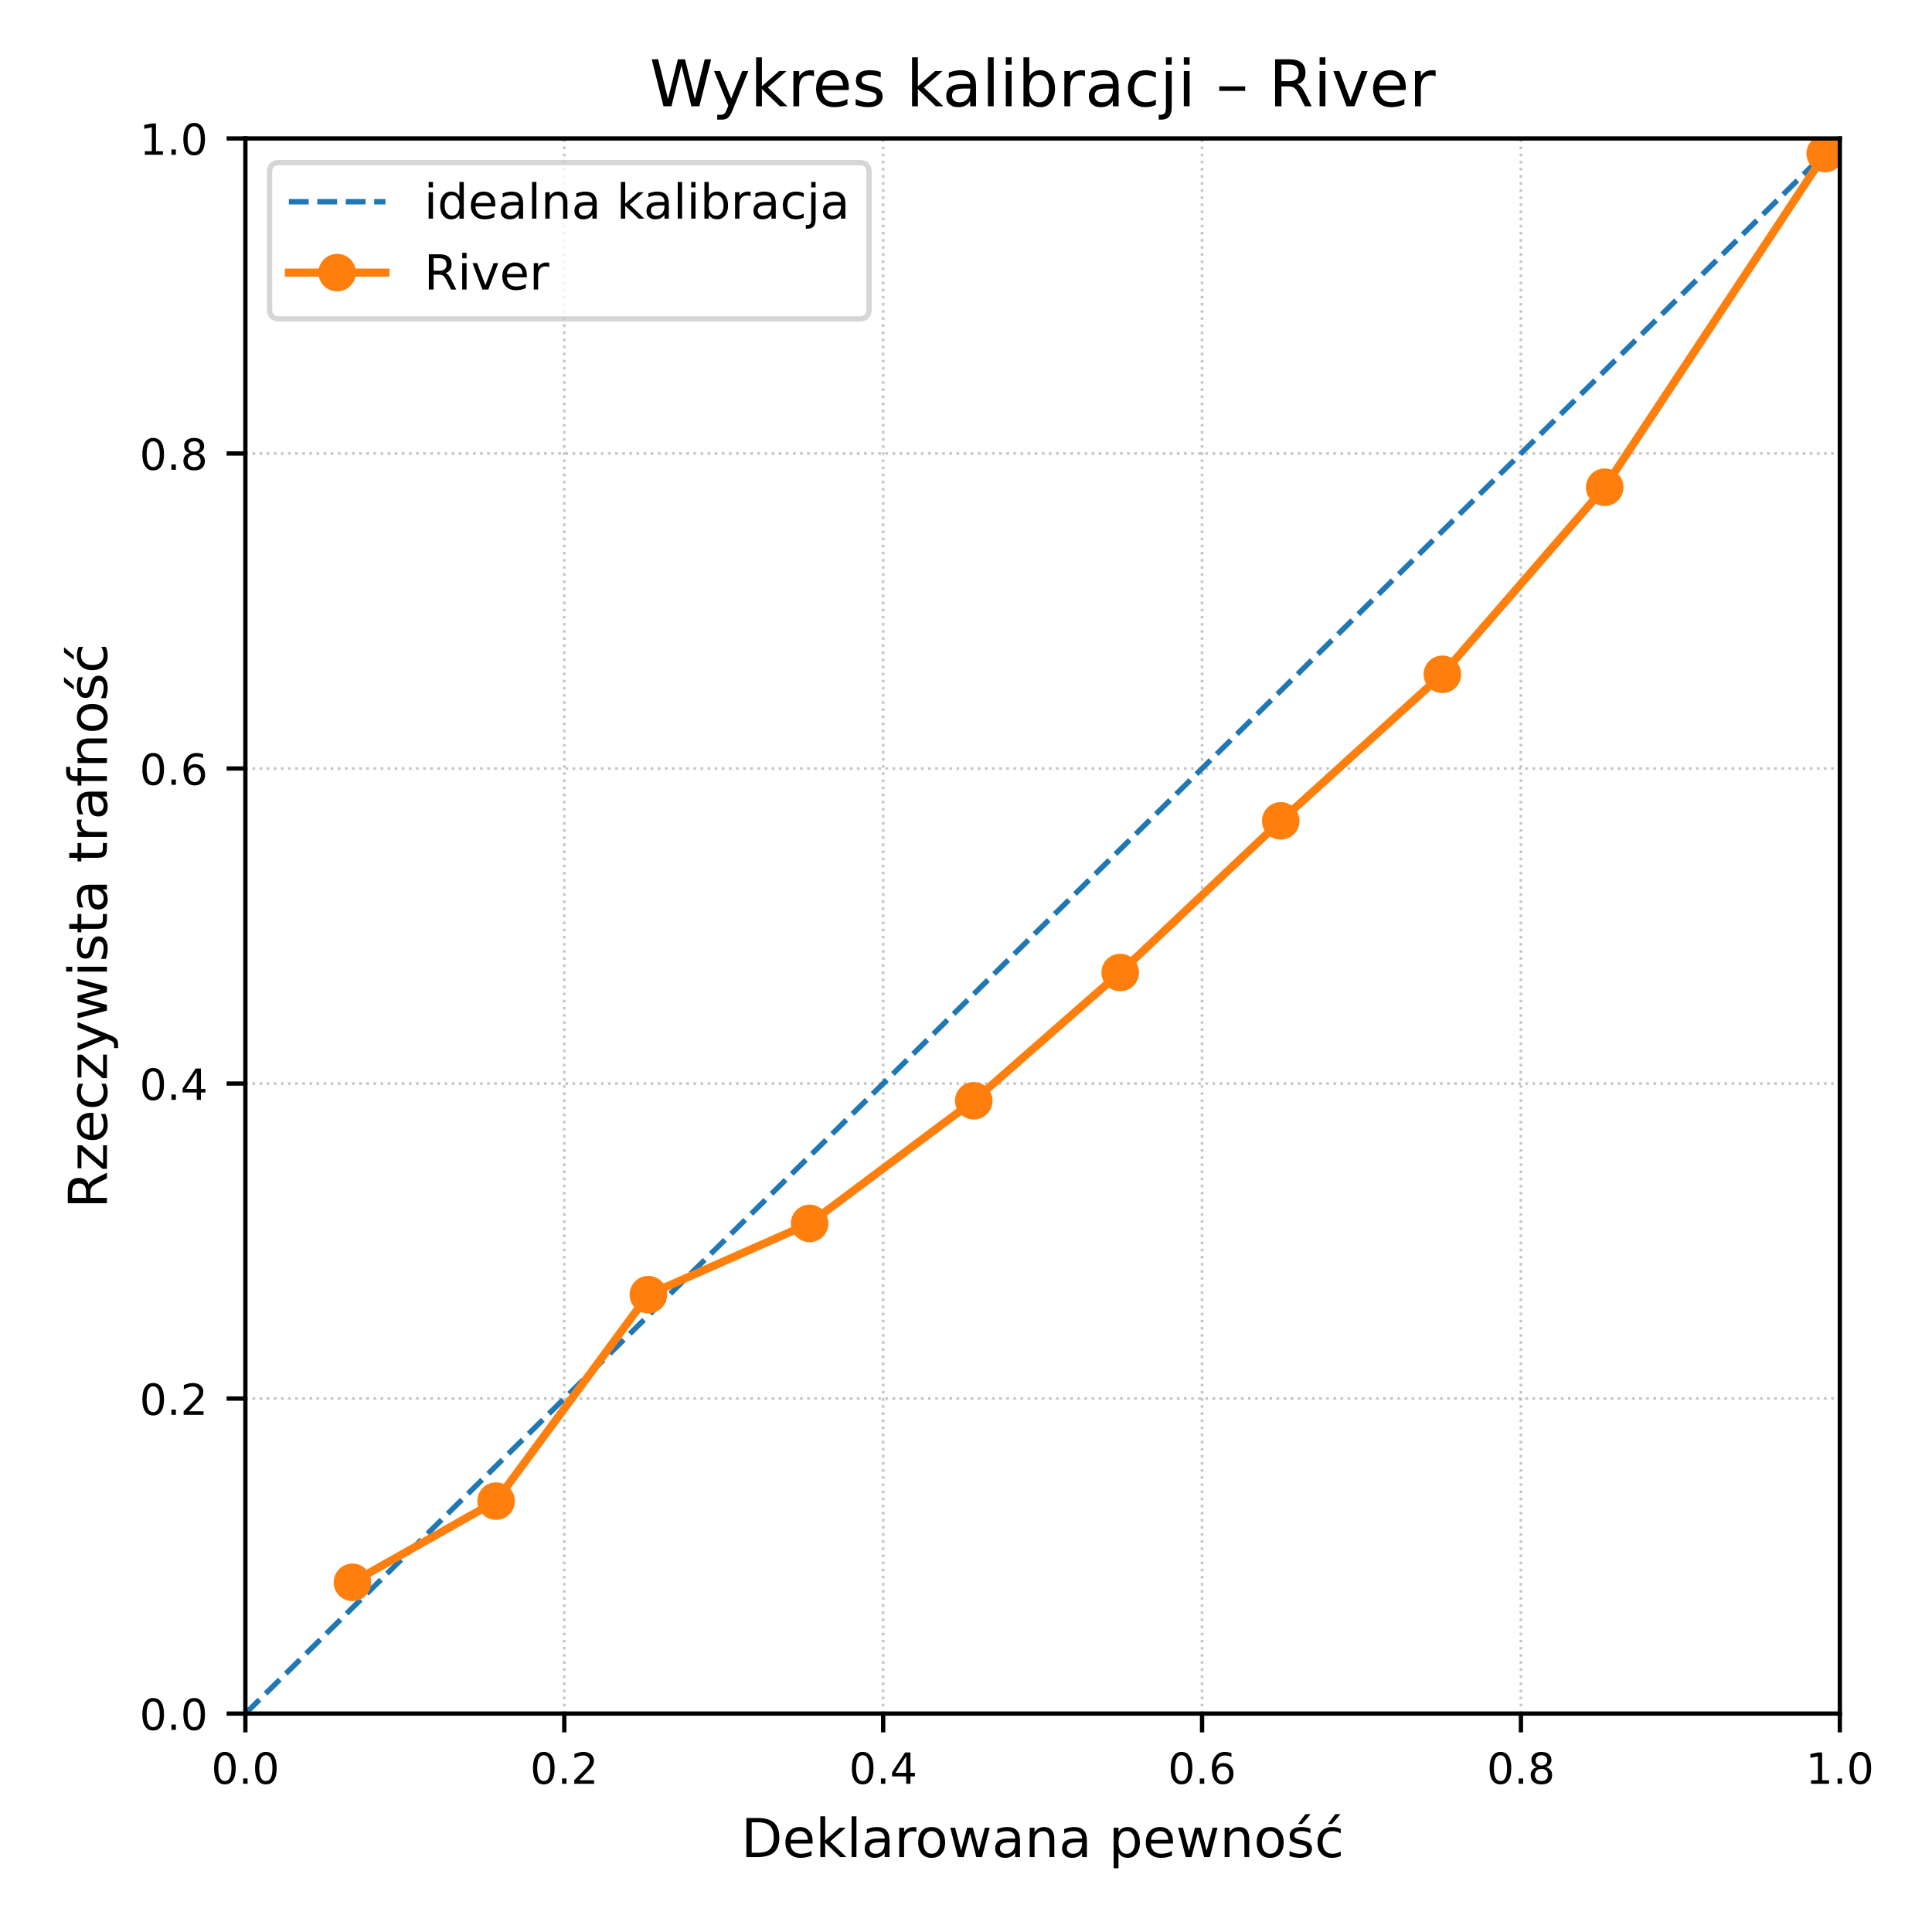
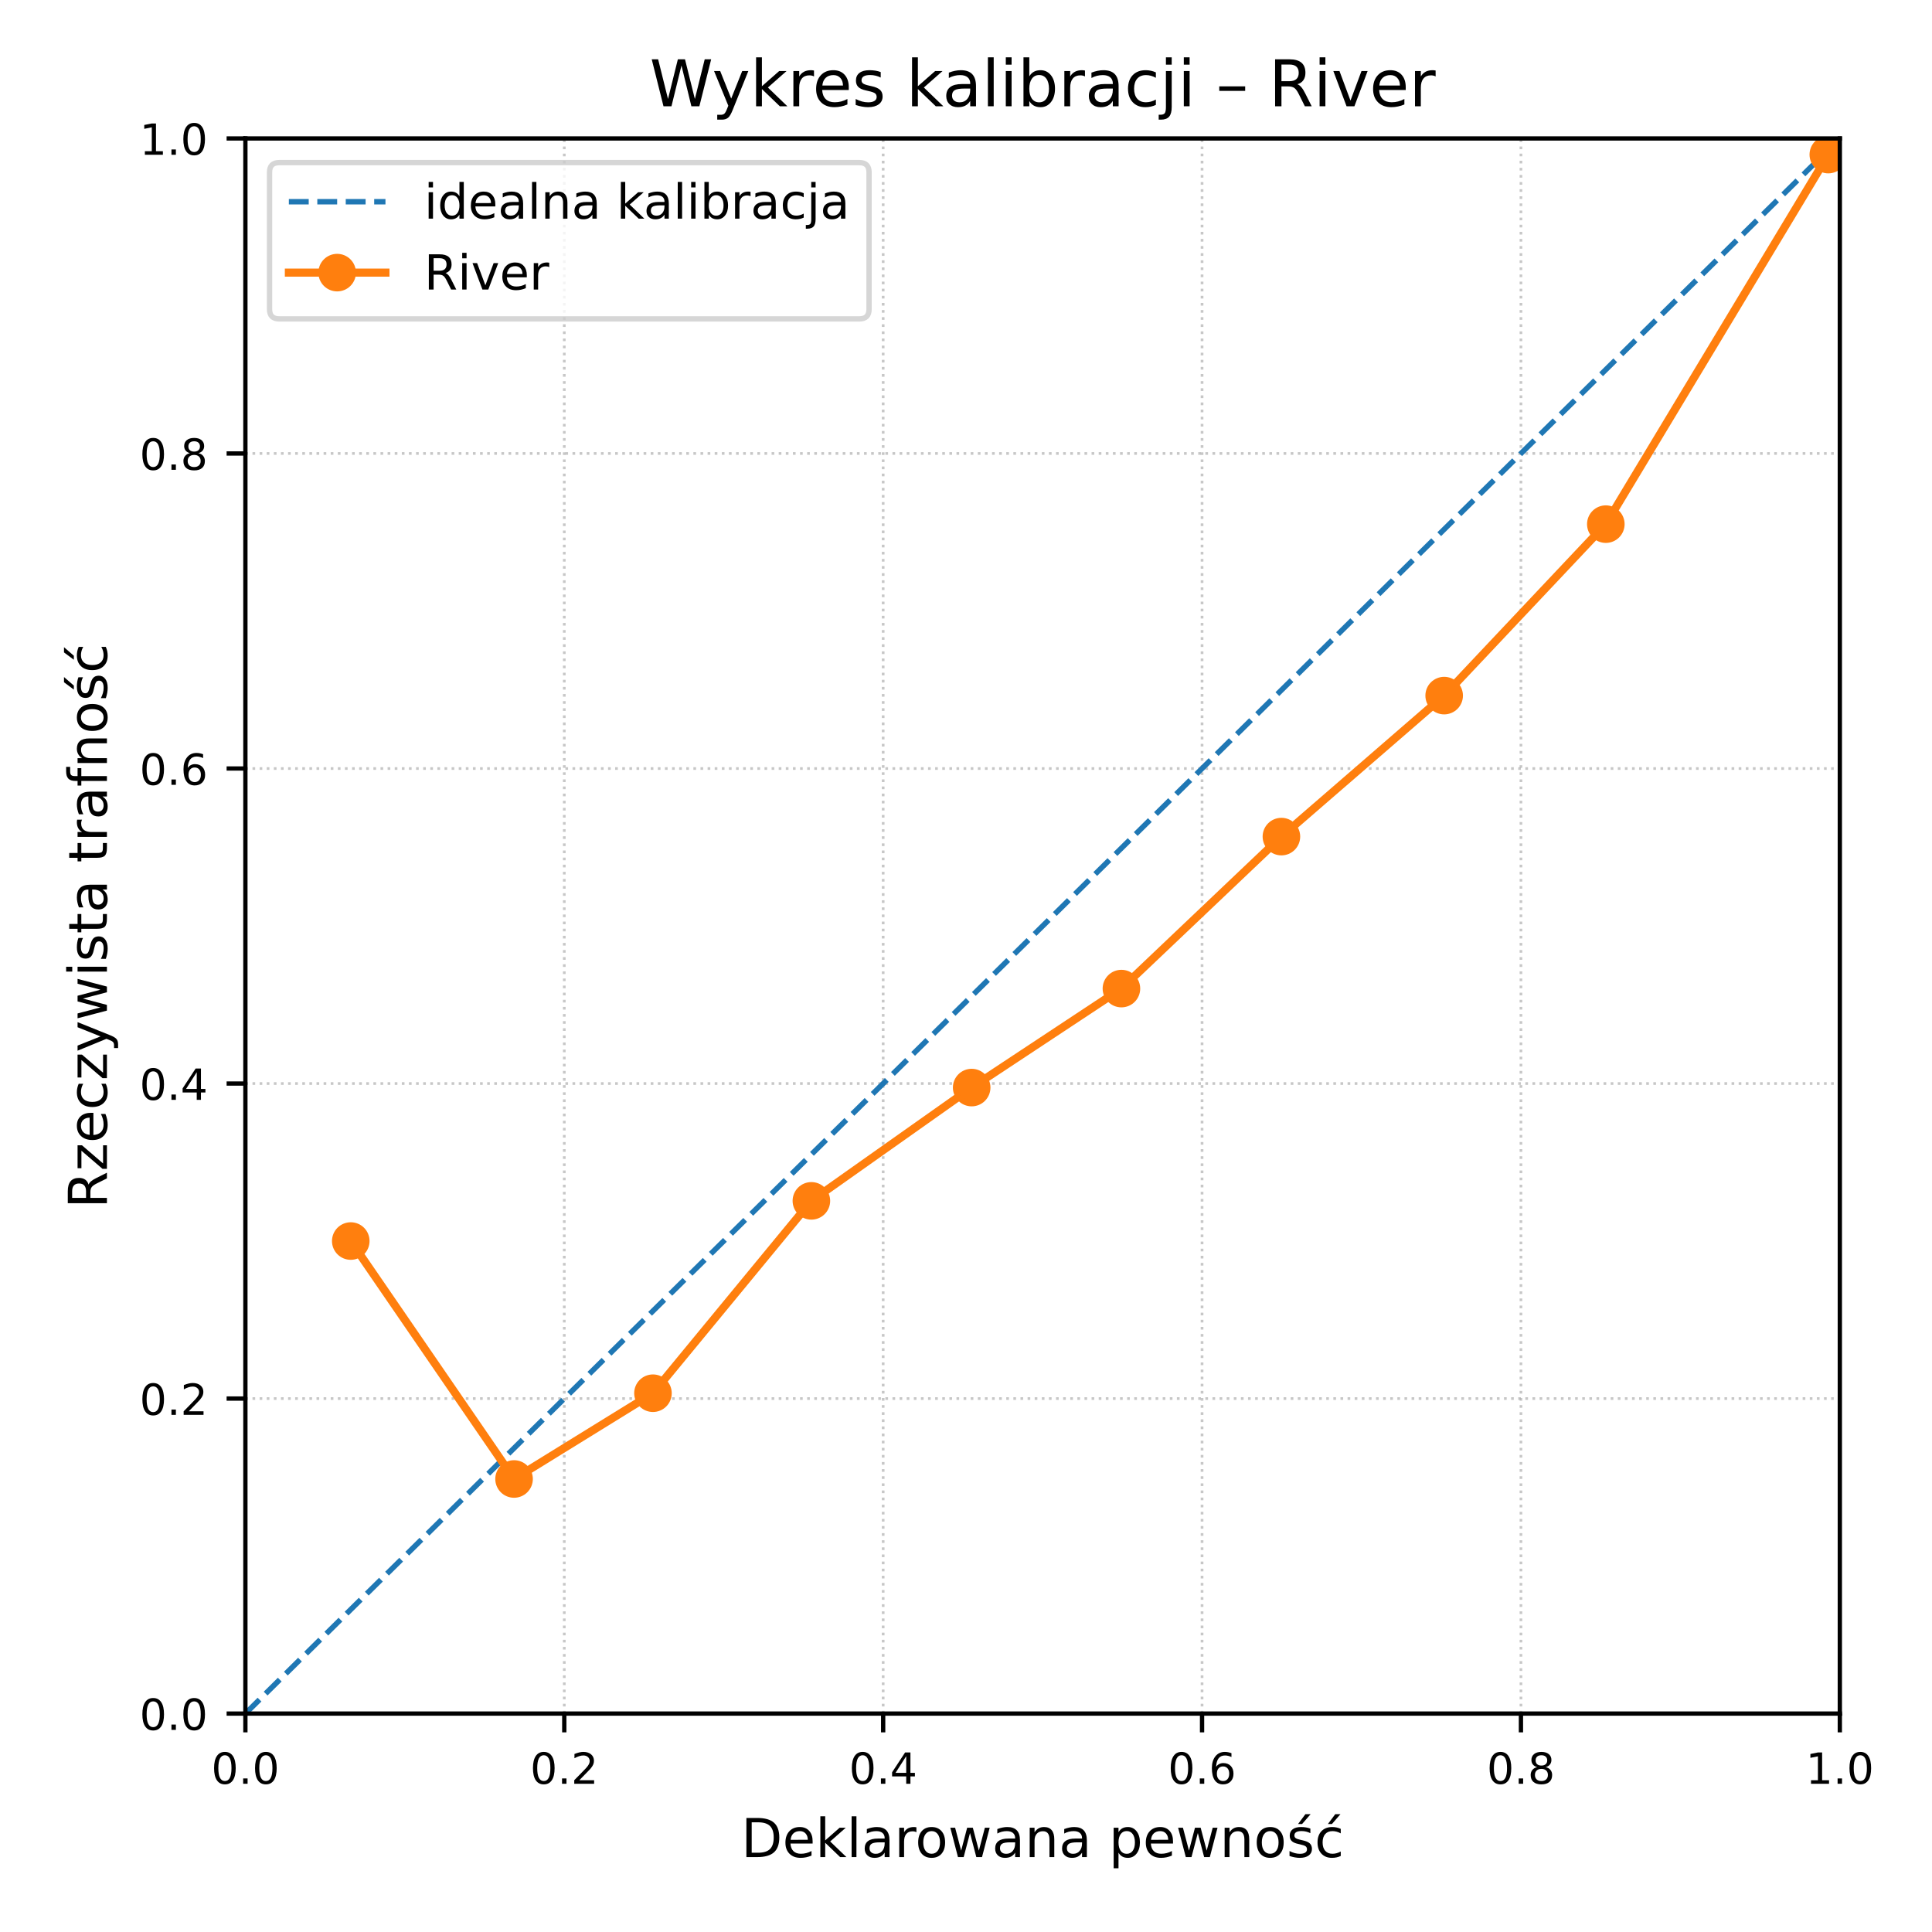
<svg xmlns="http://www.w3.org/2000/svg" xmlns:xlink="http://www.w3.org/1999/xlink" width="360pt" height="360pt" viewBox="0 0 360 360" version="1.1">
  <defs>
    <style type="text/css">*{stroke-linejoin: round; stroke-linecap: butt}</style>
  </defs>
  <g id="figure_1">
    <g id="patch_1">
      <path d="M 0 360  L 360 360  L 360 0  L 0 0  z " style="fill: #ffffff" />
    </g>
    <g id="axes_1">
      <g id="patch_2">
        <path d="M 45.725 319.3  L 342.825 319.3  L 342.825 25.8  L 45.725 25.8  z " style="fill: #ffffff" />
      </g>
      <g id="matplotlib.axis_1">
        <g id="xtick_1">
          <g id="line2d_1">
-             <path d="M 45.725 319.3  L 45.725 25.8  " clip-path="url(#pe2a457f7bc)" style="fill: none; stroke-dasharray: 0.5,0.825; stroke-dashoffset: 0; stroke: #b0b0b0; stroke-opacity: 0.7; stroke-width: 0.5" />
+             <path d="M 45.725 319.3  L 45.725 25.8  " clip-path="url(#p810b40c5e5)" style="fill: none; stroke-dasharray: 0.5,0.825; stroke-dashoffset: 0; stroke: #b0b0b0; stroke-opacity: 0.7; stroke-width: 0.5" />
          </g>
          <g id="line2d_2">
            <defs>
-               <path id="me6c66032b4" d="M 0 0  L 0 3.5  " style="stroke: #000000; stroke-width: 0.8" />
+               <path id="m568bf7de51" d="M 0 0  L 0 3.5  " style="stroke: #000000; stroke-width: 0.8" />
            </defs>
            <g>
-               <use xlink:href="#me6c66032b4" x="45.725" y="319.3" style="stroke: #000000; stroke-width: 0.8" />
+               <use xlink:href="#m568bf7de51" x="45.725" y="319.3" style="stroke: #000000; stroke-width: 0.8" />
            </g>
          </g>
          <g id="text_1">
            <g transform="translate(39.36375 332.3788) scale(0.08 -0.08)">
              <defs>
                <path id="DejaVuSans-30" d="M 2034 4250  Q 1547 4250 1301 3770  Q 1056 3291 1056 2328  Q 1056 1369 1301 889  Q 1547 409 2034 409  Q 2525 409 2770 889  Q 3016 1369 3016 2328  Q 3016 3291 2770 3770  Q 2525 4250 2034 4250  z M 2034 4750  Q 2819 4750 3233 4129  Q 3647 3509 3647 2328  Q 3647 1150 3233 529  Q 2819 -91 2034 -91  Q 1250 -91 836 529  Q 422 1150 422 2328  Q 422 3509 836 4129  Q 1250 4750 2034 4750  z " transform="scale(0.015625)" />
                <path id="DejaVuSans-2e" d="M 684 794  L 1344 794  L 1344 0  L 684 0  L 684 794  z " transform="scale(0.015625)" />
              </defs>
              <use xlink:href="#DejaVuSans-30" />
              <use xlink:href="#DejaVuSans-2e" transform="translate(63.62305 0)" />
              <use xlink:href="#DejaVuSans-30" transform="translate(95.41016 0)" />
            </g>
          </g>
        </g>
        <g id="xtick_2">
          <g id="line2d_3">
-             <path d="M 105.145 319.3  L 105.145 25.8  " clip-path="url(#pe2a457f7bc)" style="fill: none; stroke-dasharray: 0.5,0.825; stroke-dashoffset: 0; stroke: #b0b0b0; stroke-opacity: 0.7; stroke-width: 0.5" />
+             <path d="M 105.145 319.3  L 105.145 25.8  " clip-path="url(#p810b40c5e5)" style="fill: none; stroke-dasharray: 0.5,0.825; stroke-dashoffset: 0; stroke: #b0b0b0; stroke-opacity: 0.7; stroke-width: 0.5" />
          </g>
          <g id="line2d_4">
            <g>
-               <use xlink:href="#me6c66032b4" x="105.145" y="319.3" style="stroke: #000000; stroke-width: 0.8" />
+               <use xlink:href="#m568bf7de51" x="105.145" y="319.3" style="stroke: #000000; stroke-width: 0.8" />
            </g>
          </g>
          <g id="text_2">
            <g transform="translate(98.78375 332.3788) scale(0.08 -0.08)">
              <defs>
                <path id="DejaVuSans-32" d="M 1228 531  L 3431 531  L 3431 0  L 469 0  L 469 531  Q 828 903 1448 1529  Q 2069 2156 2228 2338  Q 2531 2678 2651 2914  Q 2772 3150 2772 3378  Q 2772 3750 2511 3984  Q 2250 4219 1831 4219  Q 1534 4219 1204 4116  Q 875 4013 500 3803  L 500 4441  Q 881 4594 1212 4672  Q 1544 4750 1819 4750  Q 2544 4750 2975 4387  Q 3406 4025 3406 3419  Q 3406 3131 3298 2873  Q 3191 2616 2906 2266  Q 2828 2175 2409 1742  Q 1991 1309 1228 531  z " transform="scale(0.015625)" />
              </defs>
              <use xlink:href="#DejaVuSans-30" />
              <use xlink:href="#DejaVuSans-2e" transform="translate(63.62305 0)" />
              <use xlink:href="#DejaVuSans-32" transform="translate(95.41016 0)" />
            </g>
          </g>
        </g>
        <g id="xtick_3">
          <g id="line2d_5">
-             <path d="M 164.565 319.3  L 164.565 25.8  " clip-path="url(#pe2a457f7bc)" style="fill: none; stroke-dasharray: 0.5,0.825; stroke-dashoffset: 0; stroke: #b0b0b0; stroke-opacity: 0.7; stroke-width: 0.5" />
+             <path d="M 164.565 319.3  L 164.565 25.8  " clip-path="url(#p810b40c5e5)" style="fill: none; stroke-dasharray: 0.5,0.825; stroke-dashoffset: 0; stroke: #b0b0b0; stroke-opacity: 0.7; stroke-width: 0.5" />
          </g>
          <g id="line2d_6">
            <g>
-               <use xlink:href="#me6c66032b4" x="164.565" y="319.3" style="stroke: #000000; stroke-width: 0.8" />
+               <use xlink:href="#m568bf7de51" x="164.565" y="319.3" style="stroke: #000000; stroke-width: 0.8" />
            </g>
          </g>
          <g id="text_3">
            <g transform="translate(158.2038 332.3788) scale(0.08 -0.08)">
              <defs>
                <path id="DejaVuSans-34" d="M 2419 4116  L 825 1625  L 2419 1625  L 2419 4116  z M 2253 4666  L 3047 4666  L 3047 1625  L 3713 1625  L 3713 1100  L 3047 1100  L 3047 0  L 2419 0  L 2419 1100  L 313 1100  L 313 1709  L 2253 4666  z " transform="scale(0.015625)" />
              </defs>
              <use xlink:href="#DejaVuSans-30" />
              <use xlink:href="#DejaVuSans-2e" transform="translate(63.62305 0)" />
              <use xlink:href="#DejaVuSans-34" transform="translate(95.41016 0)" />
            </g>
          </g>
        </g>
        <g id="xtick_4">
          <g id="line2d_7">
-             <path d="M 223.985 319.3  L 223.985 25.8  " clip-path="url(#pe2a457f7bc)" style="fill: none; stroke-dasharray: 0.5,0.825; stroke-dashoffset: 0; stroke: #b0b0b0; stroke-opacity: 0.7; stroke-width: 0.5" />
+             <path d="M 223.985 319.3  L 223.985 25.8  " clip-path="url(#p810b40c5e5)" style="fill: none; stroke-dasharray: 0.5,0.825; stroke-dashoffset: 0; stroke: #b0b0b0; stroke-opacity: 0.7; stroke-width: 0.5" />
          </g>
          <g id="line2d_8">
            <g>
-               <use xlink:href="#me6c66032b4" x="223.985" y="319.3" style="stroke: #000000; stroke-width: 0.8" />
+               <use xlink:href="#m568bf7de51" x="223.985" y="319.3" style="stroke: #000000; stroke-width: 0.8" />
            </g>
          </g>
          <g id="text_4">
            <g transform="translate(217.6238 332.3788) scale(0.08 -0.08)">
              <defs>
                <path id="DejaVuSans-36" d="M 2113 2584  Q 1688 2584 1439 2293  Q 1191 2003 1191 1497  Q 1191 994 1439 701  Q 1688 409 2113 409  Q 2538 409 2786 701  Q 3034 994 3034 1497  Q 3034 2003 2786 2293  Q 2538 2584 2113 2584  z M 3366 4563  L 3366 3988  Q 3128 4100 2886 4159  Q 2644 4219 2406 4219  Q 1781 4219 1451 3797  Q 1122 3375 1075 2522  Q 1259 2794 1537 2939  Q 1816 3084 2150 3084  Q 2853 3084 3261 2657  Q 3669 2231 3669 1497  Q 3669 778 3244 343  Q 2819 -91 2113 -91  Q 1303 -91 875 529  Q 447 1150 447 2328  Q 447 3434 972 4092  Q 1497 4750 2381 4750  Q 2619 4750 2861 4703  Q 3103 4656 3366 4563  z " transform="scale(0.015625)" />
              </defs>
              <use xlink:href="#DejaVuSans-30" />
              <use xlink:href="#DejaVuSans-2e" transform="translate(63.62305 0)" />
              <use xlink:href="#DejaVuSans-36" transform="translate(95.41016 0)" />
            </g>
          </g>
        </g>
        <g id="xtick_5">
          <g id="line2d_9">
-             <path d="M 283.405 319.3  L 283.405 25.8  " clip-path="url(#pe2a457f7bc)" style="fill: none; stroke-dasharray: 0.5,0.825; stroke-dashoffset: 0; stroke: #b0b0b0; stroke-opacity: 0.7; stroke-width: 0.5" />
+             <path d="M 283.405 319.3  L 283.405 25.8  " clip-path="url(#p810b40c5e5)" style="fill: none; stroke-dasharray: 0.5,0.825; stroke-dashoffset: 0; stroke: #b0b0b0; stroke-opacity: 0.7; stroke-width: 0.5" />
          </g>
          <g id="line2d_10">
            <g>
-               <use xlink:href="#me6c66032b4" x="283.405" y="319.3" style="stroke: #000000; stroke-width: 0.8" />
+               <use xlink:href="#m568bf7de51" x="283.405" y="319.3" style="stroke: #000000; stroke-width: 0.8" />
            </g>
          </g>
          <g id="text_5">
            <g transform="translate(277.0437 332.3788) scale(0.08 -0.08)">
              <defs>
                <path id="DejaVuSans-38" d="M 2034 2216  Q 1584 2216 1326 1975  Q 1069 1734 1069 1313  Q 1069 891 1326 650  Q 1584 409 2034 409  Q 2484 409 2743 651  Q 3003 894 3003 1313  Q 3003 1734 2745 1975  Q 2488 2216 2034 2216  z M 1403 2484  Q 997 2584 770 2862  Q 544 3141 544 3541  Q 544 4100 942 4425  Q 1341 4750 2034 4750  Q 2731 4750 3128 4425  Q 3525 4100 3525 3541  Q 3525 3141 3298 2862  Q 3072 2584 2669 2484  Q 3125 2378 3379 2068  Q 3634 1759 3634 1313  Q 3634 634 3220 271  Q 2806 -91 2034 -91  Q 1263 -91 848 271  Q 434 634 434 1313  Q 434 1759 690 2068  Q 947 2378 1403 2484  z M 1172 3481  Q 1172 3119 1398 2916  Q 1625 2713 2034 2713  Q 2441 2713 2670 2916  Q 2900 3119 2900 3481  Q 2900 3844 2670 4047  Q 2441 4250 2034 4250  Q 1625 4250 1398 4047  Q 1172 3844 1172 3481  z " transform="scale(0.015625)" />
              </defs>
              <use xlink:href="#DejaVuSans-30" />
              <use xlink:href="#DejaVuSans-2e" transform="translate(63.62305 0)" />
              <use xlink:href="#DejaVuSans-38" transform="translate(95.41016 0)" />
            </g>
          </g>
        </g>
        <g id="xtick_6">
          <g id="line2d_11">
-             <path d="M 342.825 319.3  L 342.825 25.8  " clip-path="url(#pe2a457f7bc)" style="fill: none; stroke-dasharray: 0.5,0.825; stroke-dashoffset: 0; stroke: #b0b0b0; stroke-opacity: 0.7; stroke-width: 0.5" />
+             <path d="M 342.825 319.3  L 342.825 25.8  " clip-path="url(#p810b40c5e5)" style="fill: none; stroke-dasharray: 0.5,0.825; stroke-dashoffset: 0; stroke: #b0b0b0; stroke-opacity: 0.7; stroke-width: 0.5" />
          </g>
          <g id="line2d_12">
            <g>
-               <use xlink:href="#me6c66032b4" x="342.825" y="319.3" style="stroke: #000000; stroke-width: 0.8" />
+               <use xlink:href="#m568bf7de51" x="342.825" y="319.3" style="stroke: #000000; stroke-width: 0.8" />
            </g>
          </g>
          <g id="text_6">
            <g transform="translate(336.4638 332.3788) scale(0.08 -0.08)">
              <defs>
                <path id="DejaVuSans-31" d="M 794 531  L 1825 531  L 1825 4091  L 703 3866  L 703 4441  L 1819 4666  L 2450 4666  L 2450 531  L 3481 531  L 3481 0  L 794 0  L 794 531  z " transform="scale(0.015625)" />
              </defs>
              <use xlink:href="#DejaVuSans-31" />
              <use xlink:href="#DejaVuSans-2e" transform="translate(63.62305 0)" />
              <use xlink:href="#DejaVuSans-30" transform="translate(95.41016 0)" />
            </g>
          </g>
        </g>
        <g id="text_7">
          <g transform="translate(138.1008 346.0409) scale(0.1 -0.1)">
            <defs>
              <path id="DejaVuSans-44" d="M 1259 4147  L 1259 519  L 2022 519  Q 2988 519 3436 956  Q 3884 1394 3884 2338  Q 3884 3275 3436 3711  Q 2988 4147 2022 4147  L 1259 4147  z M 628 4666  L 1925 4666  Q 3281 4666 3915 4102  Q 4550 3538 4550 2338  Q 4550 1131 3912 565  Q 3275 0 1925 0  L 628 0  L 628 4666  z " transform="scale(0.015625)" />
              <path id="DejaVuSans-65" d="M 3597 1894  L 3597 1613  L 953 1613  Q 991 1019 1311 708  Q 1631 397 2203 397  Q 2534 397 2845 478  Q 3156 559 3463 722  L 3463 178  Q 3153 47 2828 -22  Q 2503 -91 2169 -91  Q 1331 -91 842 396  Q 353 884 353 1716  Q 353 2575 817 3079  Q 1281 3584 2069 3584  Q 2775 3584 3186 3129  Q 3597 2675 3597 1894  z M 3022 2063  Q 3016 2534 2758 2815  Q 2500 3097 2075 3097  Q 1594 3097 1305 2825  Q 1016 2553 972 2059  L 3022 2063  z " transform="scale(0.015625)" />
              <path id="DejaVuSans-6b" d="M 581 4863  L 1159 4863  L 1159 1991  L 2875 3500  L 3609 3500  L 1753 1863  L 3688 0  L 2938 0  L 1159 1709  L 1159 0  L 581 0  L 581 4863  z " transform="scale(0.015625)" />
              <path id="DejaVuSans-6c" d="M 603 4863  L 1178 4863  L 1178 0  L 603 0  L 603 4863  z " transform="scale(0.015625)" />
              <path id="DejaVuSans-61" d="M 2194 1759  Q 1497 1759 1228 1600  Q 959 1441 959 1056  Q 959 750 1161 570  Q 1363 391 1709 391  Q 2188 391 2477 730  Q 2766 1069 2766 1631  L 2766 1759  L 2194 1759  z M 3341 1997  L 3341 0  L 2766 0  L 2766 531  Q 2569 213 2275 61  Q 1981 -91 1556 -91  Q 1019 -91 701 211  Q 384 513 384 1019  Q 384 1609 779 1909  Q 1175 2209 1959 2209  L 2766 2209  L 2766 2266  Q 2766 2663 2505 2880  Q 2244 3097 1772 3097  Q 1472 3097 1187 3025  Q 903 2953 641 2809  L 641 3341  Q 956 3463 1253 3523  Q 1550 3584 1831 3584  Q 2591 3584 2966 3190  Q 3341 2797 3341 1997  z " transform="scale(0.015625)" />
              <path id="DejaVuSans-72" d="M 2631 2963  Q 2534 3019 2420 3045  Q 2306 3072 2169 3072  Q 1681 3072 1420 2755  Q 1159 2438 1159 1844  L 1159 0  L 581 0  L 581 3500  L 1159 3500  L 1159 2956  Q 1341 3275 1631 3429  Q 1922 3584 2338 3584  Q 2397 3584 2469 3576  Q 2541 3569 2628 3553  L 2631 2963  z " transform="scale(0.015625)" />
              <path id="DejaVuSans-6f" d="M 1959 3097  Q 1497 3097 1228 2736  Q 959 2375 959 1747  Q 959 1119 1226 758  Q 1494 397 1959 397  Q 2419 397 2687 759  Q 2956 1122 2956 1747  Q 2956 2369 2687 2733  Q 2419 3097 1959 3097  z M 1959 3584  Q 2709 3584 3137 3096  Q 3566 2609 3566 1747  Q 3566 888 3137 398  Q 2709 -91 1959 -91  Q 1206 -91 779 398  Q 353 888 353 1747  Q 353 2609 779 3096  Q 1206 3584 1959 3584  z " transform="scale(0.015625)" />
              <path id="DejaVuSans-77" d="M 269 3500  L 844 3500  L 1563 769  L 2278 3500  L 2956 3500  L 3675 769  L 4391 3500  L 4966 3500  L 4050 0  L 3372 0  L 2619 2869  L 1863 0  L 1184 0  L 269 3500  z " transform="scale(0.015625)" />
              <path id="DejaVuSans-6e" d="M 3513 2113  L 3513 0  L 2938 0  L 2938 2094  Q 2938 2591 2744 2837  Q 2550 3084 2163 3084  Q 1697 3084 1428 2787  Q 1159 2491 1159 1978  L 1159 0  L 581 0  L 581 3500  L 1159 3500  L 1159 2956  Q 1366 3272 1645 3428  Q 1925 3584 2291 3584  Q 2894 3584 3203 3211  Q 3513 2838 3513 2113  z " transform="scale(0.015625)" />
              <path id="DejaVuSans-20" transform="scale(0.015625)" />
              <path id="DejaVuSans-70" d="M 1159 525  L 1159 -1331  L 581 -1331  L 581 3500  L 1159 3500  L 1159 2969  Q 1341 3281 1617 3432  Q 1894 3584 2278 3584  Q 2916 3584 3314 3078  Q 3713 2572 3713 1747  Q 3713 922 3314 415  Q 2916 -91 2278 -91  Q 1894 -91 1617 61  Q 1341 213 1159 525  z M 3116 1747  Q 3116 2381 2855 2742  Q 2594 3103 2138 3103  Q 1681 3103 1420 2742  Q 1159 2381 1159 1747  Q 1159 1113 1420 752  Q 1681 391 2138 391  Q 2594 391 2855 752  Q 3116 1113 3116 1747  z " transform="scale(0.015625)" />
              <path id="DejaVuSans-15b" d="M 2242 5119  L 2864 5119  L 1846 3944  L 1367 3944  L 2242 5119  z M 2834 3397  L 2834 2853  Q 2591 2978 2328 3040  Q 2066 3103 1784 3103  Q 1356 3103 1142 2972  Q 928 2841 928 2578  Q 928 2378 1081 2264  Q 1234 2150 1697 2047  L 1894 2003  Q 2506 1872 2764 1633  Q 3022 1394 3022 966  Q 3022 478 2636 193  Q 2250 -91 1575 -91  Q 1294 -91 989 -36  Q 684 19 347 128  L 347 722  Q 666 556 975 473  Q 1284 391 1588 391  Q 1994 391 2212 530  Q 2431 669 2431 922  Q 2431 1156 2273 1281  Q 2116 1406 1581 1522  L 1381 1569  Q 847 1681 609 1914  Q 372 2147 372 2553  Q 372 3047 722 3315  Q 1072 3584 1716 3584  Q 2034 3584 2315 3537  Q 2597 3491 2834 3397  z " transform="scale(0.015625)" />
              <path id="DejaVuSans-107" d="M 3122 3366  L 3122 2828  Q 2878 2963 2633 3030  Q 2388 3097 2138 3097  Q 1578 3097 1268 2742  Q 959 2388 959 1747  Q 959 1106 1268 751  Q 1578 397 2138 397  Q 2388 397 2633 464  Q 2878 531 3122 666  L 3122 134  Q 2881 22 2623 -34  Q 2366 -91 2075 -91  Q 1284 -91 818 406  Q 353 903 353 1747  Q 353 2603 823 3093  Q 1294 3584 2113 3584  Q 2378 3584 2631 3529  Q 2884 3475 3122 3366  z M 2466 5119  L 3088 5119  L 2070 3944  L 1591 3944  L 2466 5119  z " transform="scale(0.015625)" />
            </defs>
            <use xlink:href="#DejaVuSans-44" />
            <use xlink:href="#DejaVuSans-65" transform="translate(77.00195 0)" />
            <use xlink:href="#DejaVuSans-6b" transform="translate(138.5254 0)" />
            <use xlink:href="#DejaVuSans-6c" transform="translate(196.4355 0)" />
            <use xlink:href="#DejaVuSans-61" transform="translate(224.2188 0)" />
            <use xlink:href="#DejaVuSans-72" transform="translate(285.498 0)" />
            <use xlink:href="#DejaVuSans-6f" transform="translate(324.3613 0)" />
            <use xlink:href="#DejaVuSans-77" transform="translate(385.543 0)" />
            <use xlink:href="#DejaVuSans-61" transform="translate(467.3301 0)" />
            <use xlink:href="#DejaVuSans-6e" transform="translate(528.6094 0)" />
            <use xlink:href="#DejaVuSans-61" transform="translate(591.9883 0)" />
            <use xlink:href="#DejaVuSans-20" transform="translate(653.2676 0)" />
            <use xlink:href="#DejaVuSans-70" transform="translate(685.0547 0)" />
            <use xlink:href="#DejaVuSans-65" transform="translate(748.5312 0)" />
            <use xlink:href="#DejaVuSans-77" transform="translate(810.0547 0)" />
            <use xlink:href="#DejaVuSans-6e" transform="translate(891.8418 0)" />
            <use xlink:href="#DejaVuSans-6f" transform="translate(955.2207 0)" />
            <use xlink:href="#DejaVuSans-15b" transform="translate(1016.402 0)" />
            <use xlink:href="#DejaVuSans-107" transform="translate(1068.502 0)" />
          </g>
        </g>
      </g>
      <g id="matplotlib.axis_2">
        <g id="ytick_1">
          <g id="line2d_13">
-             <path d="M 45.725 319.3  L 342.825 319.3  " clip-path="url(#pe2a457f7bc)" style="fill: none; stroke-dasharray: 0.5,0.825; stroke-dashoffset: 0; stroke: #b0b0b0; stroke-opacity: 0.7; stroke-width: 0.5" />
+             <path d="M 45.725 319.3  L 342.825 319.3  " clip-path="url(#p810b40c5e5)" style="fill: none; stroke-dasharray: 0.5,0.825; stroke-dashoffset: 0; stroke: #b0b0b0; stroke-opacity: 0.7; stroke-width: 0.5" />
          </g>
          <g id="line2d_14">
            <defs>
-               <path id="mdca2107070" d="M 0 0  L -3.5 0  " style="stroke: #000000; stroke-width: 0.8" />
+               <path id="m0c375a6886" d="M 0 0  L -3.5 0  " style="stroke: #000000; stroke-width: 0.8" />
            </defs>
            <g>
-               <use xlink:href="#mdca2107070" x="45.725" y="319.3" style="stroke: #000000; stroke-width: 0.8" />
+               <use xlink:href="#m0c375a6886" x="45.725" y="319.3" style="stroke: #000000; stroke-width: 0.8" />
            </g>
          </g>
          <g id="text_8">
            <g transform="translate(26.0025 322.3394) scale(0.08 -0.08)">
              <use xlink:href="#DejaVuSans-30" />
              <use xlink:href="#DejaVuSans-2e" transform="translate(63.62305 0)" />
              <use xlink:href="#DejaVuSans-30" transform="translate(95.41016 0)" />
            </g>
          </g>
        </g>
        <g id="ytick_2">
          <g id="line2d_15">
-             <path d="M 45.725 260.6  L 342.825 260.6  " clip-path="url(#pe2a457f7bc)" style="fill: none; stroke-dasharray: 0.5,0.825; stroke-dashoffset: 0; stroke: #b0b0b0; stroke-opacity: 0.7; stroke-width: 0.5" />
+             <path d="M 45.725 260.6  L 342.825 260.6  " clip-path="url(#p810b40c5e5)" style="fill: none; stroke-dasharray: 0.5,0.825; stroke-dashoffset: 0; stroke: #b0b0b0; stroke-opacity: 0.7; stroke-width: 0.5" />
          </g>
          <g id="line2d_16">
            <g>
-               <use xlink:href="#mdca2107070" x="45.725" y="260.6" style="stroke: #000000; stroke-width: 0.8" />
+               <use xlink:href="#m0c375a6886" x="45.725" y="260.6" style="stroke: #000000; stroke-width: 0.8" />
            </g>
          </g>
          <g id="text_9">
            <g transform="translate(26.0025 263.6394) scale(0.08 -0.08)">
              <use xlink:href="#DejaVuSans-30" />
              <use xlink:href="#DejaVuSans-2e" transform="translate(63.62305 0)" />
              <use xlink:href="#DejaVuSans-32" transform="translate(95.41016 0)" />
            </g>
          </g>
        </g>
        <g id="ytick_3">
          <g id="line2d_17">
-             <path d="M 45.725 201.9  L 342.825 201.9  " clip-path="url(#pe2a457f7bc)" style="fill: none; stroke-dasharray: 0.5,0.825; stroke-dashoffset: 0; stroke: #b0b0b0; stroke-opacity: 0.7; stroke-width: 0.5" />
+             <path d="M 45.725 201.9  L 342.825 201.9  " clip-path="url(#p810b40c5e5)" style="fill: none; stroke-dasharray: 0.5,0.825; stroke-dashoffset: 0; stroke: #b0b0b0; stroke-opacity: 0.7; stroke-width: 0.5" />
          </g>
          <g id="line2d_18">
            <g>
-               <use xlink:href="#mdca2107070" x="45.725" y="201.9" style="stroke: #000000; stroke-width: 0.8" />
+               <use xlink:href="#m0c375a6886" x="45.725" y="201.9" style="stroke: #000000; stroke-width: 0.8" />
            </g>
          </g>
          <g id="text_10">
            <g transform="translate(26.0025 204.9394) scale(0.08 -0.08)">
              <use xlink:href="#DejaVuSans-30" />
              <use xlink:href="#DejaVuSans-2e" transform="translate(63.62305 0)" />
              <use xlink:href="#DejaVuSans-34" transform="translate(95.41016 0)" />
            </g>
          </g>
        </g>
        <g id="ytick_4">
          <g id="line2d_19">
-             <path d="M 45.725 143.2  L 342.825 143.2  " clip-path="url(#pe2a457f7bc)" style="fill: none; stroke-dasharray: 0.5,0.825; stroke-dashoffset: 0; stroke: #b0b0b0; stroke-opacity: 0.7; stroke-width: 0.5" />
+             <path d="M 45.725 143.2  L 342.825 143.2  " clip-path="url(#p810b40c5e5)" style="fill: none; stroke-dasharray: 0.5,0.825; stroke-dashoffset: 0; stroke: #b0b0b0; stroke-opacity: 0.7; stroke-width: 0.5" />
          </g>
          <g id="line2d_20">
            <g>
-               <use xlink:href="#mdca2107070" x="45.725" y="143.2" style="stroke: #000000; stroke-width: 0.8" />
+               <use xlink:href="#m0c375a6886" x="45.725" y="143.2" style="stroke: #000000; stroke-width: 0.8" />
            </g>
          </g>
          <g id="text_11">
            <g transform="translate(26.0025 146.2394) scale(0.08 -0.08)">
              <use xlink:href="#DejaVuSans-30" />
              <use xlink:href="#DejaVuSans-2e" transform="translate(63.62305 0)" />
              <use xlink:href="#DejaVuSans-36" transform="translate(95.41016 0)" />
            </g>
          </g>
        </g>
        <g id="ytick_5">
          <g id="line2d_21">
-             <path d="M 45.725 84.5  L 342.825 84.5  " clip-path="url(#pe2a457f7bc)" style="fill: none; stroke-dasharray: 0.5,0.825; stroke-dashoffset: 0; stroke: #b0b0b0; stroke-opacity: 0.7; stroke-width: 0.5" />
+             <path d="M 45.725 84.5  L 342.825 84.5  " clip-path="url(#p810b40c5e5)" style="fill: none; stroke-dasharray: 0.5,0.825; stroke-dashoffset: 0; stroke: #b0b0b0; stroke-opacity: 0.7; stroke-width: 0.5" />
          </g>
          <g id="line2d_22">
            <g>
-               <use xlink:href="#mdca2107070" x="45.725" y="84.5" style="stroke: #000000; stroke-width: 0.8" />
+               <use xlink:href="#m0c375a6886" x="45.725" y="84.5" style="stroke: #000000; stroke-width: 0.8" />
            </g>
          </g>
          <g id="text_12">
            <g transform="translate(26.0025 87.53938) scale(0.08 -0.08)">
              <use xlink:href="#DejaVuSans-30" />
              <use xlink:href="#DejaVuSans-2e" transform="translate(63.62305 0)" />
              <use xlink:href="#DejaVuSans-38" transform="translate(95.41016 0)" />
            </g>
          </g>
        </g>
        <g id="ytick_6">
          <g id="line2d_23">
-             <path d="M 45.725 25.8  L 342.825 25.8  " clip-path="url(#pe2a457f7bc)" style="fill: none; stroke-dasharray: 0.5,0.825; stroke-dashoffset: 0; stroke: #b0b0b0; stroke-opacity: 0.7; stroke-width: 0.5" />
+             <path d="M 45.725 25.8  L 342.825 25.8  " clip-path="url(#p810b40c5e5)" style="fill: none; stroke-dasharray: 0.5,0.825; stroke-dashoffset: 0; stroke: #b0b0b0; stroke-opacity: 0.7; stroke-width: 0.5" />
          </g>
          <g id="line2d_24">
            <g>
-               <use xlink:href="#mdca2107070" x="45.725" y="25.8" style="stroke: #000000; stroke-width: 0.8" />
+               <use xlink:href="#m0c375a6886" x="45.725" y="25.8" style="stroke: #000000; stroke-width: 0.8" />
            </g>
          </g>
          <g id="text_13">
            <g transform="translate(26.0025 28.83938) scale(0.08 -0.08)">
              <use xlink:href="#DejaVuSans-31" />
              <use xlink:href="#DejaVuSans-2e" transform="translate(63.62305 0)" />
              <use xlink:href="#DejaVuSans-30" transform="translate(95.41016 0)" />
            </g>
          </g>
        </g>
        <g id="text_14">
          <g transform="translate(19.92281 225.1758) rotate(-90) scale(0.1 -0.1)">
            <defs>
              <path id="DejaVuSans-52" d="M 2841 2188  Q 3044 2119 3236 1894  Q 3428 1669 3622 1275  L 4263 0  L 3584 0  L 2988 1197  Q 2756 1666 2539 1819  Q 2322 1972 1947 1972  L 1259 1972  L 1259 0  L 628 0  L 628 4666  L 2053 4666  Q 2853 4666 3247 4331  Q 3641 3997 3641 3322  Q 3641 2881 3436 2590  Q 3231 2300 2841 2188  z M 1259 4147  L 1259 2491  L 2053 2491  Q 2509 2491 2742 2702  Q 2975 2913 2975 3322  Q 2975 3731 2742 3939  Q 2509 4147 2053 4147  L 1259 4147  z " transform="scale(0.015625)" />
              <path id="DejaVuSans-7a" d="M 353 3500  L 3084 3500  L 3084 2975  L 922 459  L 3084 459  L 3084 0  L 275 0  L 275 525  L 2438 3041  L 353 3041  L 353 3500  z " transform="scale(0.015625)" />
              <path id="DejaVuSans-63" d="M 3122 3366  L 3122 2828  Q 2878 2963 2633 3030  Q 2388 3097 2138 3097  Q 1578 3097 1268 2742  Q 959 2388 959 1747  Q 959 1106 1268 751  Q 1578 397 2138 397  Q 2388 397 2633 464  Q 2878 531 3122 666  L 3122 134  Q 2881 22 2623 -34  Q 2366 -91 2075 -91  Q 1284 -91 818 406  Q 353 903 353 1747  Q 353 2603 823 3093  Q 1294 3584 2113 3584  Q 2378 3584 2631 3529  Q 2884 3475 3122 3366  z " transform="scale(0.015625)" />
              <path id="DejaVuSans-79" d="M 2059 -325  Q 1816 -950 1584 -1140  Q 1353 -1331 966 -1331  L 506 -1331  L 506 -850  L 844 -850  Q 1081 -850 1212 -737  Q 1344 -625 1503 -206  L 1606 56  L 191 3500  L 800 3500  L 1894 763  L 2988 3500  L 3597 3500  L 2059 -325  z " transform="scale(0.015625)" />
              <path id="DejaVuSans-69" d="M 603 3500  L 1178 3500  L 1178 0  L 603 0  L 603 3500  z M 603 4863  L 1178 4863  L 1178 4134  L 603 4134  L 603 4863  z " transform="scale(0.015625)" />
              <path id="DejaVuSans-73" d="M 2834 3397  L 2834 2853  Q 2591 2978 2328 3040  Q 2066 3103 1784 3103  Q 1356 3103 1142 2972  Q 928 2841 928 2578  Q 928 2378 1081 2264  Q 1234 2150 1697 2047  L 1894 2003  Q 2506 1872 2764 1633  Q 3022 1394 3022 966  Q 3022 478 2636 193  Q 2250 -91 1575 -91  Q 1294 -91 989 -36  Q 684 19 347 128  L 347 722  Q 666 556 975 473  Q 1284 391 1588 391  Q 1994 391 2212 530  Q 2431 669 2431 922  Q 2431 1156 2273 1281  Q 2116 1406 1581 1522  L 1381 1569  Q 847 1681 609 1914  Q 372 2147 372 2553  Q 372 3047 722 3315  Q 1072 3584 1716 3584  Q 2034 3584 2315 3537  Q 2597 3491 2834 3397  z " transform="scale(0.015625)" />
              <path id="DejaVuSans-74" d="M 1172 4494  L 1172 3500  L 2356 3500  L 2356 3053  L 1172 3053  L 1172 1153  Q 1172 725 1289 603  Q 1406 481 1766 481  L 2356 481  L 2356 0  L 1766 0  Q 1100 0 847 248  Q 594 497 594 1153  L 594 3053  L 172 3053  L 172 3500  L 594 3500  L 594 4494  L 1172 4494  z " transform="scale(0.015625)" />
              <path id="DejaVuSans-66" d="M 2375 4863  L 2375 4384  L 1825 4384  Q 1516 4384 1395 4259  Q 1275 4134 1275 3809  L 1275 3500  L 2222 3500  L 2222 3053  L 1275 3053  L 1275 0  L 697 0  L 697 3053  L 147 3053  L 147 3500  L 697 3500  L 697 3744  Q 697 4328 969 4595  Q 1241 4863 1831 4863  L 2375 4863  z " transform="scale(0.015625)" />
            </defs>
            <use xlink:href="#DejaVuSans-52" />
            <use xlink:href="#DejaVuSans-7a" transform="translate(69.48242 0)" />
            <use xlink:href="#DejaVuSans-65" transform="translate(121.9727 0)" />
            <use xlink:href="#DejaVuSans-63" transform="translate(183.4961 0)" />
            <use xlink:href="#DejaVuSans-7a" transform="translate(238.4766 0)" />
            <use xlink:href="#DejaVuSans-79" transform="translate(290.9668 0)" />
            <use xlink:href="#DejaVuSans-77" transform="translate(350.1465 0)" />
            <use xlink:href="#DejaVuSans-69" transform="translate(431.9336 0)" />
            <use xlink:href="#DejaVuSans-73" transform="translate(459.7168 0)" />
            <use xlink:href="#DejaVuSans-74" transform="translate(511.8164 0)" />
            <use xlink:href="#DejaVuSans-61" transform="translate(551.0254 0)" />
            <use xlink:href="#DejaVuSans-20" transform="translate(612.3047 0)" />
            <use xlink:href="#DejaVuSans-74" transform="translate(644.0918 0)" />
            <use xlink:href="#DejaVuSans-72" transform="translate(683.3008 0)" />
            <use xlink:href="#DejaVuSans-61" transform="translate(724.4141 0)" />
            <use xlink:href="#DejaVuSans-66" transform="translate(785.6934 0)" />
            <use xlink:href="#DejaVuSans-6e" transform="translate(820.8984 0)" />
            <use xlink:href="#DejaVuSans-6f" transform="translate(884.2773 0)" />
            <use xlink:href="#DejaVuSans-15b" transform="translate(945.459 0)" />
            <use xlink:href="#DejaVuSans-107" transform="translate(997.5586 0)" />
          </g>
        </g>
      </g>
      <g id="line2d_25">
-         <path d="M 45.725 319.3  L 342.825 25.8  " clip-path="url(#pe2a457f7bc)" style="fill: none; stroke-dasharray: 3.7,1.6; stroke-dashoffset: 0; stroke: #1f77b4" />
+         <path d="M 45.725 319.3  L 342.825 25.8  " clip-path="url(#p810b40c5e5)" style="fill: none; stroke-dasharray: 3.7,1.6; stroke-dashoffset: 0; stroke: #1f77b4" />
      </g>
      <g id="line2d_26">
-         <path d="M 65.674 294.842  L 92.436 279.712  L 120.814 241.241  L 150.864 227.966  L 181.441 205.115  L 208.735 181.214  L 238.648 152.954  L 268.769 125.647  L 299.017 90.795  L 340.11 28.612  " clip-path="url(#pe2a457f7bc)" style="fill: none; stroke: #ff7f0e; stroke-width: 1.5; stroke-linecap: square" />
+         <path d="M 65.36 231.25  L 95.788 275.587  L 121.67 259.605  L 151.19 223.762  L 181.057 202.653  L 208.961 184.208  L 238.772 155.888  L 269.1 129.616  L 299.222 97.666  L 340.679 28.807  " clip-path="url(#p810b40c5e5)" style="fill: none; stroke: #ff7f0e; stroke-width: 1.5; stroke-linecap: square" />
        <defs>
-           <path id="mc48f04ab47" d="M 0 3  C 0.796 3 1.559 2.684 2.121 2.121  C 2.684 1.559 3 0.796 3 0  C 3 -0.796 2.684 -1.559 2.121 -2.121  C 1.559 -2.684 0.796 -3 0 -3  C -0.796 -3 -1.559 -2.684 -2.121 -2.121  C -2.684 -1.559 -3 -0.796 -3 0  C -3 0.796 -2.684 1.559 -2.121 2.121  C -1.559 2.684 -0.796 3 0 3  z " style="stroke: #ff7f0e" />
+           <path id="m0fd065203f" d="M 0 3  C 0.796 3 1.559 2.684 2.121 2.121  C 2.684 1.559 3 0.796 3 0  C 3 -0.796 2.684 -1.559 2.121 -2.121  C 1.559 -2.684 0.796 -3 0 -3  C -0.796 -3 -1.559 -2.684 -2.121 -2.121  C -2.684 -1.559 -3 -0.796 -3 0  C -3 0.796 -2.684 1.559 -2.121 2.121  C -1.559 2.684 -0.796 3 0 3  z " style="stroke: #ff7f0e" />
        </defs>
-         <g clip-path="url(#pe2a457f7bc)">
-           <use xlink:href="#mc48f04ab47" x="65.674" y="294.842" style="fill: #ff7f0e; stroke: #ff7f0e" />
-           <use xlink:href="#mc48f04ab47" x="92.436" y="279.712" style="fill: #ff7f0e; stroke: #ff7f0e" />
-           <use xlink:href="#mc48f04ab47" x="120.814" y="241.241" style="fill: #ff7f0e; stroke: #ff7f0e" />
-           <use xlink:href="#mc48f04ab47" x="150.864" y="227.966" style="fill: #ff7f0e; stroke: #ff7f0e" />
-           <use xlink:href="#mc48f04ab47" x="181.441" y="205.115" style="fill: #ff7f0e; stroke: #ff7f0e" />
-           <use xlink:href="#mc48f04ab47" x="208.735" y="181.214" style="fill: #ff7f0e; stroke: #ff7f0e" />
-           <use xlink:href="#mc48f04ab47" x="238.648" y="152.954" style="fill: #ff7f0e; stroke: #ff7f0e" />
-           <use xlink:href="#mc48f04ab47" x="268.769" y="125.647" style="fill: #ff7f0e; stroke: #ff7f0e" />
-           <use xlink:href="#mc48f04ab47" x="299.017" y="90.795" style="fill: #ff7f0e; stroke: #ff7f0e" />
-           <use xlink:href="#mc48f04ab47" x="340.11" y="28.612" style="fill: #ff7f0e; stroke: #ff7f0e" />
+         <g clip-path="url(#p810b40c5e5)">
+           <use xlink:href="#m0fd065203f" x="65.36" y="231.25" style="fill: #ff7f0e; stroke: #ff7f0e" />
+           <use xlink:href="#m0fd065203f" x="95.788" y="275.587" style="fill: #ff7f0e; stroke: #ff7f0e" />
+           <use xlink:href="#m0fd065203f" x="121.67" y="259.605" style="fill: #ff7f0e; stroke: #ff7f0e" />
+           <use xlink:href="#m0fd065203f" x="151.19" y="223.762" style="fill: #ff7f0e; stroke: #ff7f0e" />
+           <use xlink:href="#m0fd065203f" x="181.057" y="202.653" style="fill: #ff7f0e; stroke: #ff7f0e" />
+           <use xlink:href="#m0fd065203f" x="208.961" y="184.208" style="fill: #ff7f0e; stroke: #ff7f0e" />
+           <use xlink:href="#m0fd065203f" x="238.772" y="155.888" style="fill: #ff7f0e; stroke: #ff7f0e" />
+           <use xlink:href="#m0fd065203f" x="269.1" y="129.616" style="fill: #ff7f0e; stroke: #ff7f0e" />
+           <use xlink:href="#m0fd065203f" x="299.222" y="97.666" style="fill: #ff7f0e; stroke: #ff7f0e" />
+           <use xlink:href="#m0fd065203f" x="340.679" y="28.807" style="fill: #ff7f0e; stroke: #ff7f0e" />
        </g>
      </g>
      <g id="patch_3">
        <path d="M 45.725 319.3  L 45.725 25.8  " style="fill: none; stroke: #000000; stroke-width: 0.8; stroke-linejoin: miter; stroke-linecap: square" />
      </g>
      <g id="patch_4">
        <path d="M 342.825 319.3  L 342.825 25.8  " style="fill: none; stroke: #000000; stroke-width: 0.8; stroke-linejoin: miter; stroke-linecap: square" />
      </g>
      <g id="patch_5">
        <path d="M 45.725 319.3  L 342.825 319.3  " style="fill: none; stroke: #000000; stroke-width: 0.8; stroke-linejoin: miter; stroke-linecap: square" />
      </g>
      <g id="patch_6">
        <path d="M 45.725 25.8  L 342.825 25.8  " style="fill: none; stroke: #000000; stroke-width: 0.8; stroke-linejoin: miter; stroke-linecap: square" />
      </g>
      <g id="text_15">
        <g transform="translate(121.0413 19.8) scale(0.12 -0.12)">
          <defs>
            <path id="DejaVuSans-57" d="M 213 4666  L 850 4666  L 1831 722  L 2809 4666  L 3519 4666  L 4500 722  L 5478 4666  L 6119 4666  L 4947 0  L 4153 0  L 3169 4050  L 2175 0  L 1381 0  L 213 4666  z " transform="scale(0.015625)" />
            <path id="DejaVuSans-62" d="M 3116 1747  Q 3116 2381 2855 2742  Q 2594 3103 2138 3103  Q 1681 3103 1420 2742  Q 1159 2381 1159 1747  Q 1159 1113 1420 752  Q 1681 391 2138 391  Q 2594 391 2855 752  Q 3116 1113 3116 1747  z M 1159 2969  Q 1341 3281 1617 3432  Q 1894 3584 2278 3584  Q 2916 3584 3314 3078  Q 3713 2572 3713 1747  Q 3713 922 3314 415  Q 2916 -91 2278 -91  Q 1894 -91 1617 61  Q 1341 213 1159 525  L 1159 0  L 581 0  L 581 4863  L 1159 4863  L 1159 2969  z " transform="scale(0.015625)" />
            <path id="DejaVuSans-6a" d="M 603 3500  L 1178 3500  L 1178 -63  Q 1178 -731 923 -1031  Q 669 -1331 103 -1331  L -116 -1331  L -116 -844  L 38 -844  Q 366 -844 484 -692  Q 603 -541 603 -63  L 603 3500  z M 603 4863  L 1178 4863  L 1178 4134  L 603 4134  L 603 4863  z " transform="scale(0.015625)" />
            <path id="DejaVuSans-2013" d="M 313 1978  L 2888 1978  L 2888 1528  L 313 1528  L 313 1978  z " transform="scale(0.015625)" />
            <path id="DejaVuSans-76" d="M 191 3500  L 800 3500  L 1894 563  L 2988 3500  L 3597 3500  L 2284 0  L 1503 0  L 191 3500  z " transform="scale(0.015625)" />
          </defs>
          <use xlink:href="#DejaVuSans-57" />
          <use xlink:href="#DejaVuSans-79" transform="translate(97.12695 0)" />
          <use xlink:href="#DejaVuSans-6b" transform="translate(156.3066 0)" />
          <use xlink:href="#DejaVuSans-72" transform="translate(214.2168 0)" />
          <use xlink:href="#DejaVuSans-65" transform="translate(253.0801 0)" />
          <use xlink:href="#DejaVuSans-73" transform="translate(314.6035 0)" />
          <use xlink:href="#DejaVuSans-20" transform="translate(366.7031 0)" />
          <use xlink:href="#DejaVuSans-6b" transform="translate(398.4902 0)" />
          <use xlink:href="#DejaVuSans-61" transform="translate(454.6504 0)" />
          <use xlink:href="#DejaVuSans-6c" transform="translate(515.9297 0)" />
          <use xlink:href="#DejaVuSans-69" transform="translate(543.7129 0)" />
          <use xlink:href="#DejaVuSans-62" transform="translate(571.4961 0)" />
          <use xlink:href="#DejaVuSans-72" transform="translate(634.9727 0)" />
          <use xlink:href="#DejaVuSans-61" transform="translate(676.0859 0)" />
          <use xlink:href="#DejaVuSans-63" transform="translate(737.3652 0)" />
          <use xlink:href="#DejaVuSans-6a" transform="translate(792.3457 0)" />
          <use xlink:href="#DejaVuSans-69" transform="translate(820.1289 0)" />
          <use xlink:href="#DejaVuSans-20" transform="translate(847.9121 0)" />
          <use xlink:href="#DejaVuSans-2013" transform="translate(879.6992 0)" />
          <use xlink:href="#DejaVuSans-20" transform="translate(929.6992 0)" />
          <use xlink:href="#DejaVuSans-52" transform="translate(961.4863 0)" />
          <use xlink:href="#DejaVuSans-69" transform="translate(1030.969 0)" />
          <use xlink:href="#DejaVuSans-76" transform="translate(1058.752 0)" />
          <use xlink:href="#DejaVuSans-65" transform="translate(1117.932 0)" />
          <use xlink:href="#DejaVuSans-72" transform="translate(1179.455 0)" />
        </g>
      </g>
      <g id="legend_1">
        <g id="patch_7">
          <path d="M 52.025 59.421  L 160.135 59.421  Q 161.935 59.421 161.935 57.621  L 161.935 32.1  Q 161.935 30.3 160.135 30.3  L 52.025 30.3  Q 50.225 30.3 50.225 32.1  L 50.225 57.621  Q 50.225 59.421 52.025 59.421  z " style="fill: #ffffff; opacity: 0.8; stroke: #cccccc; stroke-linejoin: miter" />
        </g>
        <g id="line2d_27">
          <path d="M 53.825 37.589  L 62.825 37.589  L 71.825 37.589  " style="fill: none; stroke-dasharray: 3.7,1.6; stroke-dashoffset: 0; stroke: #1f77b4" />
        </g>
        <g id="text_16">
          <g transform="translate(79.025 40.73859) scale(0.09 -0.09)">
            <defs>
              <path id="DejaVuSans-64" d="M 2906 2969  L 2906 4863  L 3481 4863  L 3481 0  L 2906 0  L 2906 525  Q 2725 213 2448 61  Q 2172 -91 1784 -91  Q 1150 -91 751 415  Q 353 922 353 1747  Q 353 2572 751 3078  Q 1150 3584 1784 3584  Q 2172 3584 2448 3432  Q 2725 3281 2906 2969  z M 947 1747  Q 947 1113 1208 752  Q 1469 391 1925 391  Q 2381 391 2643 752  Q 2906 1113 2906 1747  Q 2906 2381 2643 2742  Q 2381 3103 1925 3103  Q 1469 3103 1208 2742  Q 947 2381 947 1747  z " transform="scale(0.015625)" />
            </defs>
            <use xlink:href="#DejaVuSans-69" />
            <use xlink:href="#DejaVuSans-64" transform="translate(27.7832 0)" />
            <use xlink:href="#DejaVuSans-65" transform="translate(91.25977 0)" />
            <use xlink:href="#DejaVuSans-61" transform="translate(152.7832 0)" />
            <use xlink:href="#DejaVuSans-6c" transform="translate(214.0625 0)" />
            <use xlink:href="#DejaVuSans-6e" transform="translate(241.8457 0)" />
            <use xlink:href="#DejaVuSans-61" transform="translate(305.2246 0)" />
            <use xlink:href="#DejaVuSans-20" transform="translate(366.5039 0)" />
            <use xlink:href="#DejaVuSans-6b" transform="translate(398.291 0)" />
            <use xlink:href="#DejaVuSans-61" transform="translate(454.4512 0)" />
            <use xlink:href="#DejaVuSans-6c" transform="translate(515.7305 0)" />
            <use xlink:href="#DejaVuSans-69" transform="translate(543.5137 0)" />
            <use xlink:href="#DejaVuSans-62" transform="translate(571.2969 0)" />
            <use xlink:href="#DejaVuSans-72" transform="translate(634.7734 0)" />
            <use xlink:href="#DejaVuSans-61" transform="translate(675.8867 0)" />
            <use xlink:href="#DejaVuSans-63" transform="translate(737.166 0)" />
            <use xlink:href="#DejaVuSans-6a" transform="translate(792.1465 0)" />
            <use xlink:href="#DejaVuSans-61" transform="translate(819.9297 0)" />
          </g>
        </g>
        <g id="line2d_28">
          <path d="M 53.825 50.799  L 62.825 50.799  L 71.825 50.799  " style="fill: none; stroke: #ff7f0e; stroke-width: 1.5; stroke-linecap: square" />
          <g>
-             <use xlink:href="#mc48f04ab47" x="62.825" y="50.799" style="fill: #ff7f0e; stroke: #ff7f0e" />
+             <use xlink:href="#m0fd065203f" x="62.825" y="50.799" style="fill: #ff7f0e; stroke: #ff7f0e" />
          </g>
        </g>
        <g id="text_17">
          <g transform="translate(79.025 53.94891) scale(0.09 -0.09)">
            <use xlink:href="#DejaVuSans-52" />
            <use xlink:href="#DejaVuSans-69" transform="translate(69.48242 0)" />
            <use xlink:href="#DejaVuSans-76" transform="translate(97.26562 0)" />
            <use xlink:href="#DejaVuSans-65" transform="translate(156.4453 0)" />
            <use xlink:href="#DejaVuSans-72" transform="translate(217.9688 0)" />
          </g>
        </g>
      </g>
    </g>
  </g>
  <defs>
-     <clipPath id="pe2a457f7bc">
+     <clipPath id="p810b40c5e5">
      <rect x="45.725" y="25.8" width="297.1" height="293.5" />
    </clipPath>
  </defs>
</svg>
